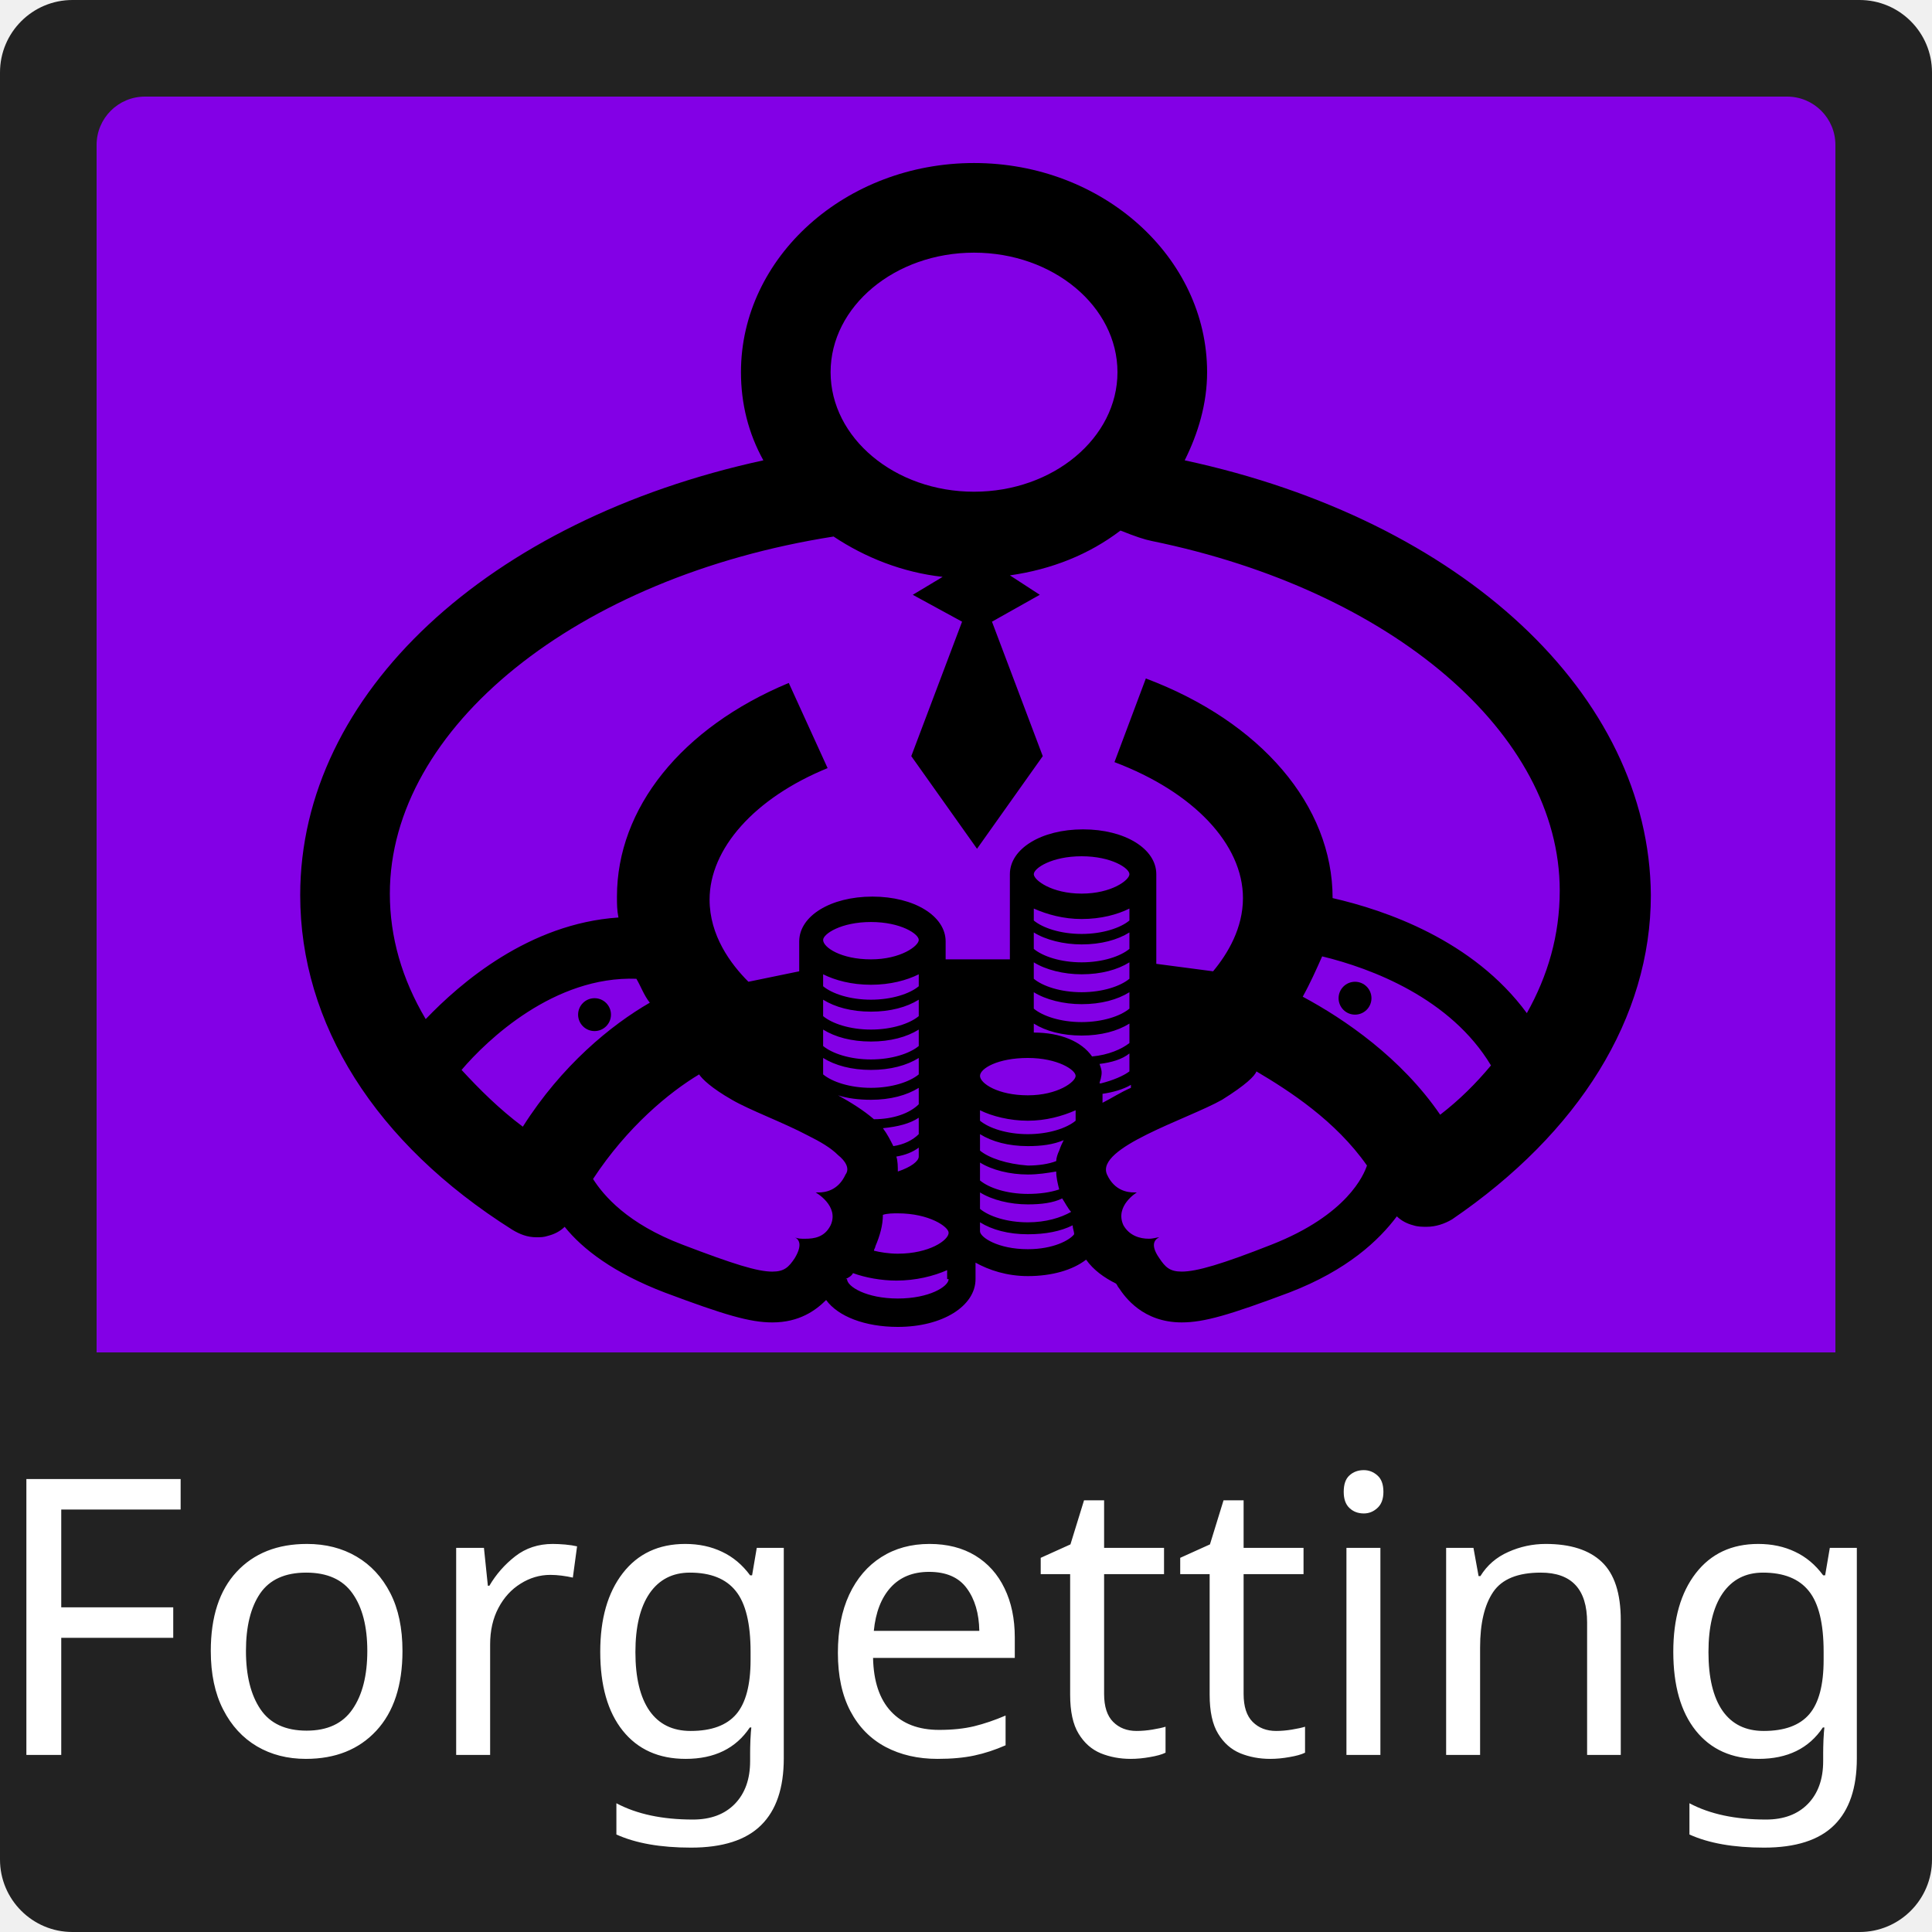
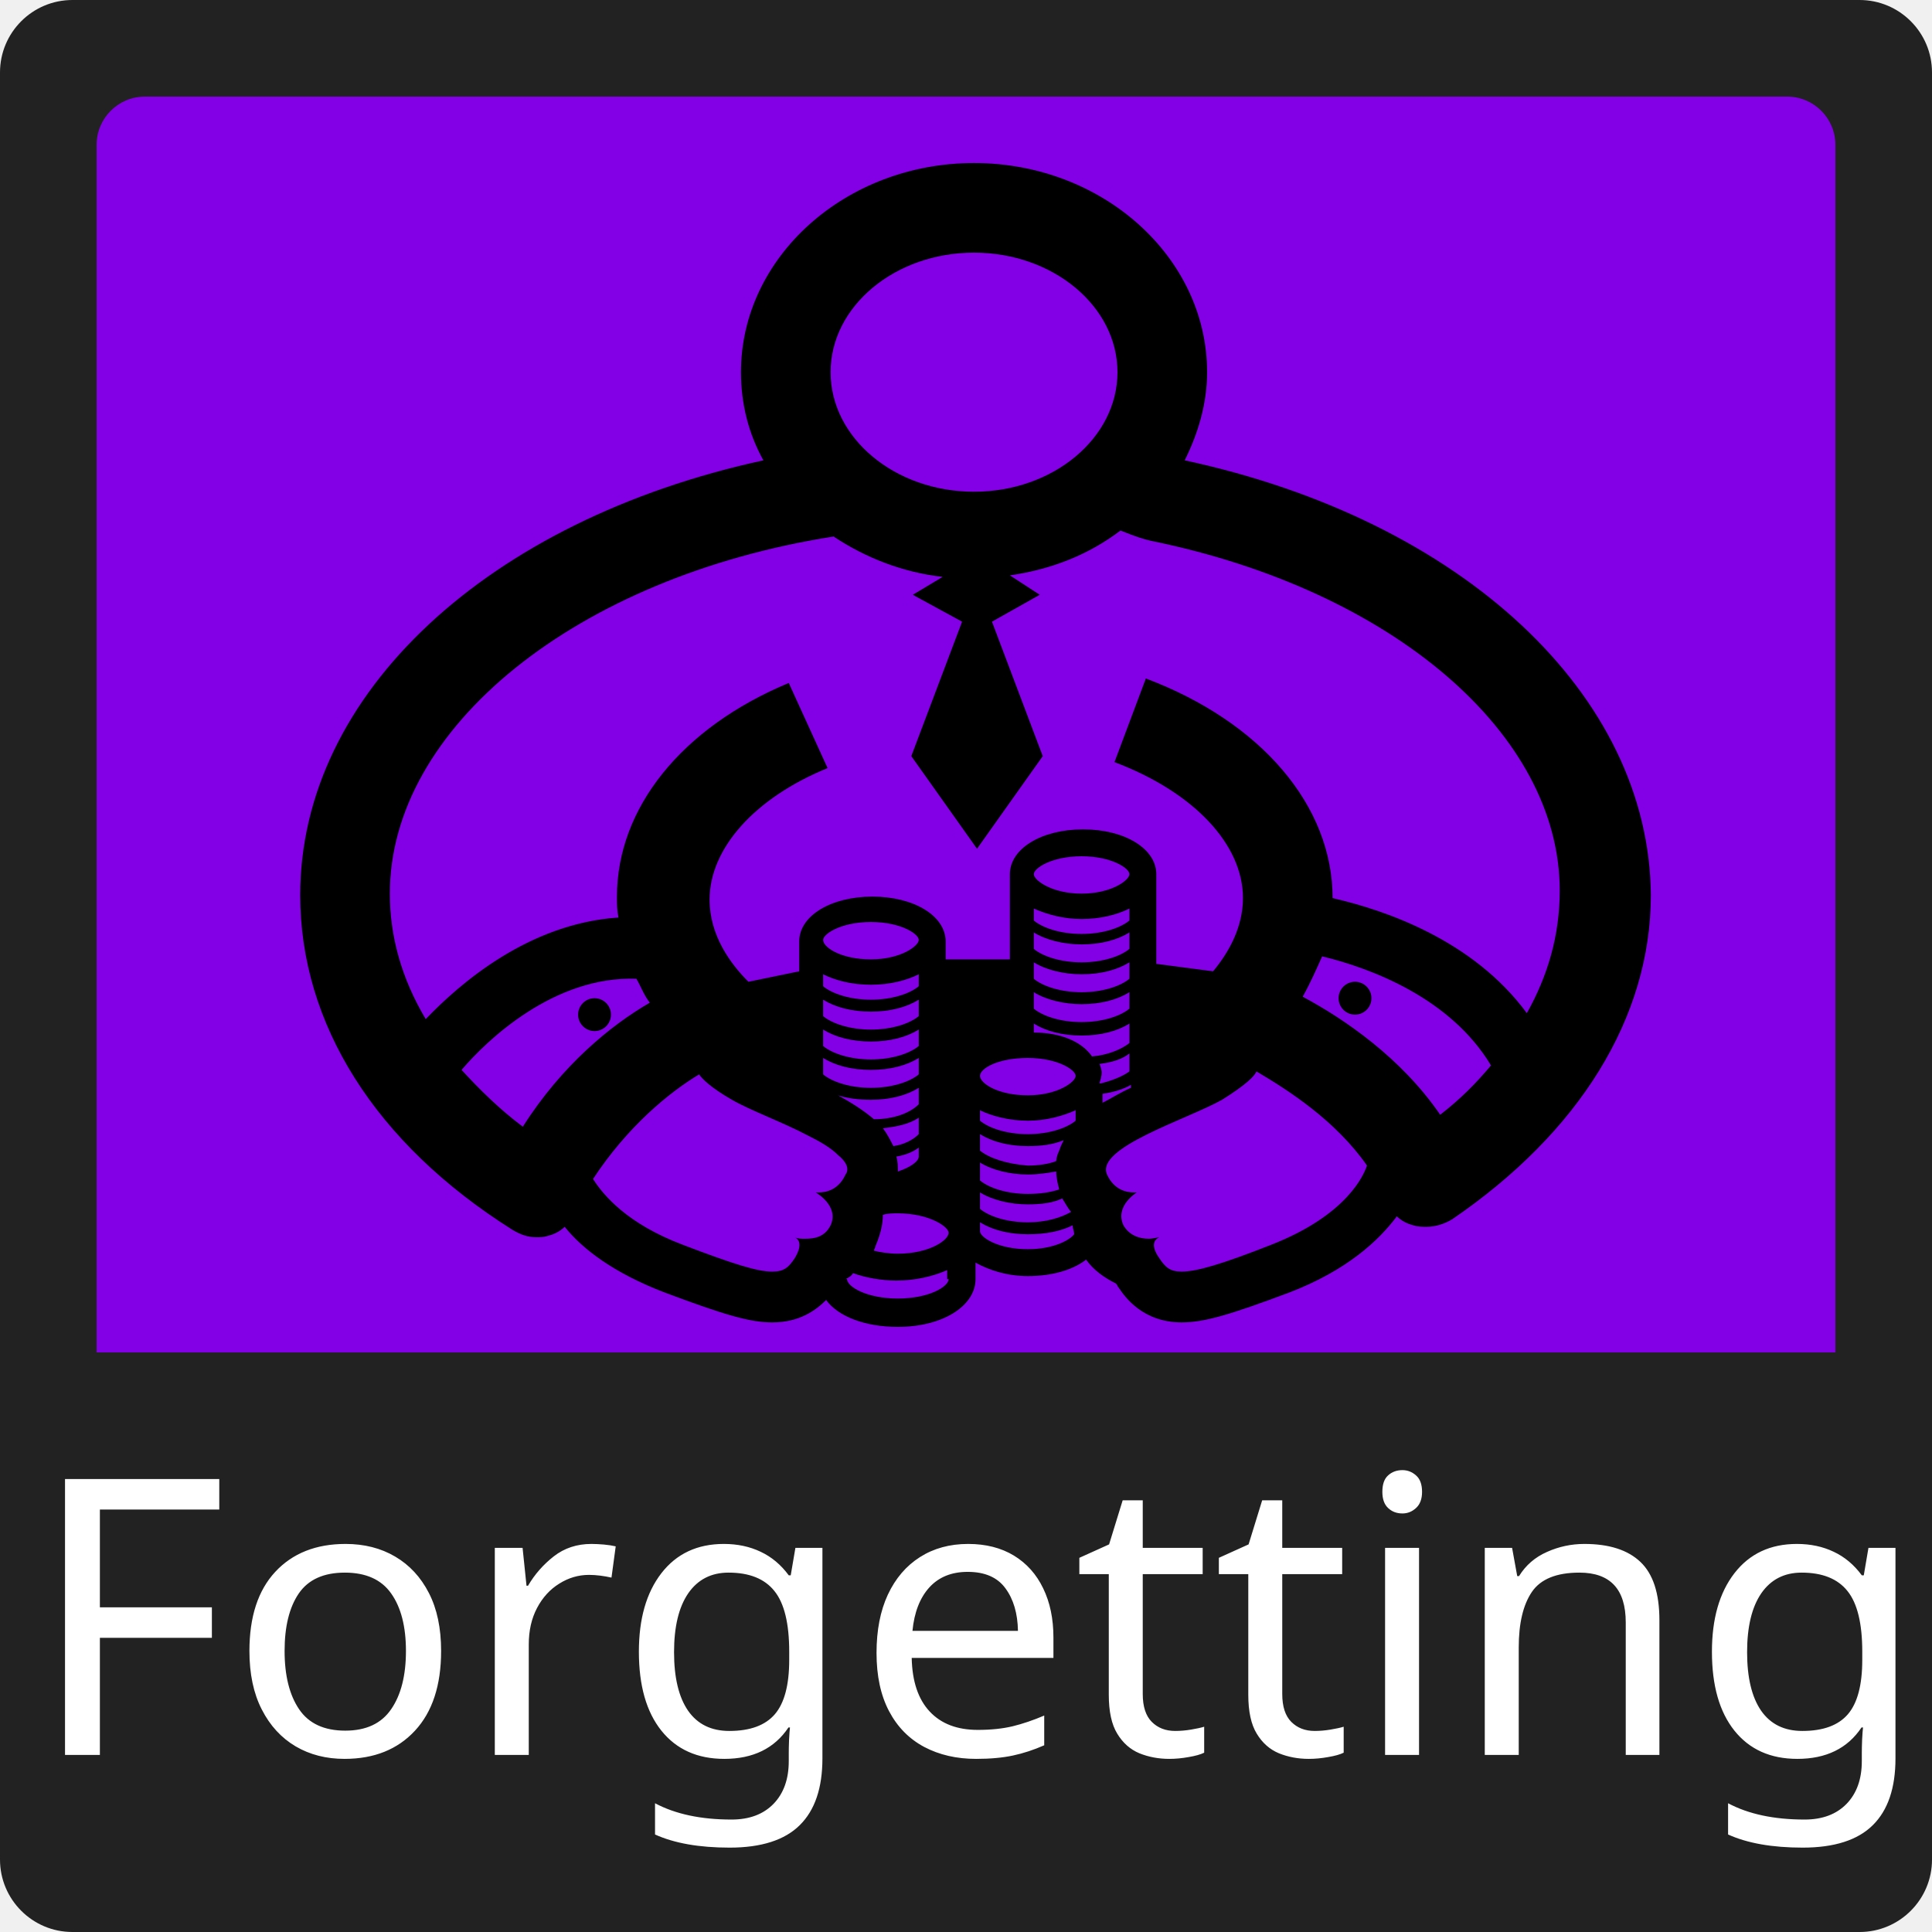
<svg xmlns="http://www.w3.org/2000/svg" width="200" height="200" viewBox="0 0 200 200" version="1.1" xml:space="preserve" style="fill-rule:evenodd;clip-rule:evenodd;stroke-linejoin:round;stroke-miterlimit:2;" id="svg40">
  <defs id="defs44">
        
        
        
        
        
    </defs>
  <path id="rect5322" d="M 200,7.5 C 200,3.36 196.64,0 192.5,0 H 7.5 C 3.36,0 0,3.36 0,7.5 v 185 c 0,4.14 3.36,7.5 7.5,7.5 h 185 c 4.14,0 7.5,-3.36 7.5,-7.5 z" style="fill:#222222;stroke-width:2" />
  <path id="rect5324" d="m 190,15 c 0,-2.76 -2.24,-5 -5,-5 H 15 c -2.76,0 -5,2.24 -5,5 v 170 c 0,2.76 2.24,5 5,5 h 170 c 2.76,0 5,-2.24 5,-5 z" style="fill:#8300e6;stroke-width:2" />
  <path id="path5326" d="m 5.5,140 v 50 c 0,11.634 9.366,2.5 21,2.5 h 147 c 11.634,0 21,9.134 21,-2.5 v -50 z" style="fill:#222222;fill-rule:nonzero;stroke-width:2" />
-   <text xml:space="preserve" style="font-style:normal;font-weight:normal;font-size:40px;line-height:1.25;font-family:sans-serif;fill:#ffffff;fill-opacity:1;stroke:none" x="-1.145" y="181.672" id="text2305">
-     <tspan id="tspan2303" x="-1.145" y="181.672">Forgetting</tspan>
+   <text xml:space="preserve" style="font-style:normal;font-weight:normal;font-size:40px;line-height:1.25;font-family:sans-serif;fill:#ffffff;fill-opacity:1;stroke:none" x="2.855" y="181.672" id="text2305">
+     <tspan id="tspan2303" x="2.855" y="181.672">Forgetting</tspan>
  </text>
  <g id="g3310" transform="matrix(0.2071411,0,0,0.2071411,-19.49312,85.46473)">
    <path d="m 399.444,94.477 c 0,4.536 -3.677,8.214 -8.214,8.214 -4.537,0 -8.214,-3.677 -8.214,-8.214 0,-4.537 3.677,-8.214 8.214,-8.214 4.537,0 8.214,3.677 8.214,8.214" id="path70" style="stroke-width:1.333" />
    <path d="m 779.497,86.264 c 0,4.536 -3.677,8.214 -8.214,8.214 -4.536,0 -8.214,-3.677 -8.214,-8.214 0,-4.537 3.677,-8.214 8.214,-8.214 4.536,0 8.214,3.677 8.214,8.214" id="path72" style="stroke-width:1.333" />
    <path d="m 686.164,-182.536 c 6.719,-13.437 11.198,-28.375 11.198,-44.052 0,-57.495 -52.265,-104.531 -116.479,-104.531 -64.213,0 -116.479,47.041 -116.479,104.531 0,15.683 3.734,30.615 11.198,44.052 -137.387,29.864 -231.467,116.479 -231.467,217.28 0,64.213 37.333,123.948 106.027,167.253 3.734,2.24 7.469,3.734 11.948,3.734 2.24,0 3.734,0 5.974,-0.745 2.984,-0.745 5.974,-2.24 8.214,-4.479 8.958,11.198 24.64,23.145 50.027,32.855 29.864,11.198 42.563,14.932 53.76,14.932 13.437,0 21.651,-5.974 26.88,-11.198 5.974,8.214 19.412,13.437 35.839,13.437 22.401,0 38.828,-10.453 38.828,-23.896 v -8.214 c 6.719,3.734 15.683,6.719 26.136,6.719 11.948,0 22.401,-2.984 29.12,-8.214 3.734,5.229 8.958,8.958 14.932,11.948 0.745,0.745 0.745,1.495 1.495,2.24 2.984,4.479 11.948,17.172 31.36,17.172 11.198,0 23.896,-3.734 53.76,-14.932 29.12,-11.198 44.803,-26.136 53.76,-38.079 2.24,2.24 5.229,3.734 8.214,4.479 2.24,0.745 4.479,0.745 6.719,0.745 4.479,0 8.958,-1.495 12.693,-3.734 C 883.289,153.461 919.126,95.965 919.126,34.741 918.381,-65.311 825.047,-152.673 686.166,-182.539 Z M 580.883,-286.323 c 39.573,0 71.683,26.88 71.683,59.735 0,32.855 -32.104,59.735 -71.683,59.735 -39.573,0 -71.683,-26.88 -71.683,-59.735 0.005,-32.855 32.109,-59.735 71.683,-59.735 z M 355.389,150.477 c -11.948,-8.958 -21.651,-18.667 -30.615,-28.375 12.693,-14.932 46.292,-47.041 87.36,-45.547 2.24,3.734 3.734,8.214 6.719,11.948 -19.412,11.198 -44.052,31.36 -63.464,61.973 z m 153.813,49.281 c -2.984,5.974 -8.214,6.719 -12.693,6.719 -2.24,0 -3.734,0 -5.229,-0.745 1.495,0.745 4.479,2.984 0,10.453 -2.984,4.479 -5.229,6.719 -11.198,6.719 -7.469,0 -19.412,-3.734 -44.803,-13.437 -27.625,-10.453 -39.573,-24.64 -44.803,-32.855 17.172,-26.136 38.079,-43.307 53.016,-52.265 1.495,2.24 5.974,6.719 16.427,12.693 8.958,5.229 25.385,11.198 38.079,17.921 5.974,2.984 11.198,5.974 14.932,9.708 3.734,2.984 5.974,6.719 3.734,9.708 -3.734,8.214 -10.453,8.958 -13.437,8.958 h -1.495 c 0,-0.005 11.948,6.714 7.469,16.421 z M 529.364,79.545 c 9.708,0 17.921,-2.24 23.896,-5.229 v 5.974 c -4.479,3.734 -13.437,6.719 -23.896,6.719 -10.453,0 -19.412,-2.984 -23.896,-6.719 v -5.974 c 5.974,2.99 14.188,5.229 23.896,5.229 z m -23.896,-22.401 c 0,-2.984 8.958,-8.958 23.896,-8.958 14.932,0 23.896,5.974 23.896,8.958 0,2.984 -8.958,9.708 -23.896,9.708 -14.937,0 -23.896,-5.974 -23.896,-9.708 z m 23.896,35.839 c 9.708,0 17.921,-2.24 23.896,-5.974 v 8.214 c -4.479,3.734 -13.437,6.719 -23.896,6.719 -10.453,0 -19.412,-2.984 -23.896,-6.719 v -8.214 c 5.974,3.734 14.188,5.974 23.896,5.974 z m 0,14.932 c 9.708,0 17.921,-2.24 23.896,-5.974 v 8.214 c -4.479,3.734 -13.437,6.719 -23.896,6.719 -10.453,0 -19.412,-2.984 -23.896,-6.719 v -8.214 c 5.974,3.734 14.188,5.974 23.896,5.974 z m 0,14.188 c 9.708,0 17.921,-2.24 23.896,-5.974 v 8.214 c -4.479,3.734 -13.437,6.719 -23.896,6.719 -10.453,0 -19.412,-2.984 -23.896,-6.719 v -8.214 c 5.974,3.734 14.188,5.974 23.896,5.974 z m 11.198,38.083 c -1.495,-2.984 -2.984,-5.974 -5.229,-8.958 7.469,-0.745 13.437,-2.24 17.921,-5.229 v 8.214 c -2.984,2.984 -7.464,5.224 -12.693,5.974 z m 12.693,0.745 v 4.479 c 0,2.24 -3.734,5.229 -10.453,7.469 0,-2.24 0,-5.229 -0.745,-7.469 4.479,-0.745 8.214,-2.24 11.198,-4.479 z m -22.401,-14.188 c -5.229,-4.479 -11.198,-8.214 -17.921,-11.948 4.479,1.495 10.453,2.24 16.427,2.24 9.708,0 17.921,-2.24 23.896,-5.974 v 8.214 c -4.479,4.484 -12.693,7.469 -22.401,7.469 z m 37.333,79.896 c 0,3.734 -9.708,9.708 -25.385,9.708 -15.683,0 -25.385,-5.974 -25.385,-9.708 h -0.745 c 1.495,-0.745 2.984,-1.495 3.734,-2.984 5.974,2.24 14.188,3.734 21.651,3.734 9.708,0 18.667,-2.24 25.385,-5.229 v 4.479 z m -25.385,-12.693 c -4.479,0 -8.958,-0.745 -11.948,-1.495 0,-0.745 0.745,-1.495 0.745,-2.24 2.24,-5.229 3.734,-10.453 3.734,-15.683 2.24,-0.745 5.229,-0.745 7.469,-0.745 15.683,0 25.385,6.719 25.385,9.708 0,3.729 -9.703,10.453 -25.385,10.453 z m 64.959,-2.245 c -14.932,0 -23.896,-5.974 -23.896,-8.958 l 0.005,-4.479 c 5.974,3.734 14.188,5.974 23.896,5.974 8.958,0 16.427,-1.495 22.401,-4.479 0,1.495 0.745,2.984 0.745,4.479 -2.245,2.984 -10.453,7.464 -23.151,7.464 z m 0,-37.333 c 5.229,0 9.708,-0.745 14.188,-1.495 0,2.984 0.745,5.974 1.495,8.958 -4.479,1.495 -9.708,2.24 -15.683,2.24 -10.453,0 -19.412,-2.984 -23.896,-6.719 l 0.005,-8.953 c 5.974,3.729 14.932,5.969 23.891,5.969 z m -23.891,-11.943 v -8.214 c 5.974,3.734 14.188,5.974 23.896,5.974 6.719,0 12.693,-0.745 17.921,-2.984 -0.745,1.495 -1.495,2.984 -2.24,5.229 -0.745,1.495 -1.495,3.734 -1.495,5.229 -3.734,1.495 -8.958,2.24 -14.188,2.24 -10.458,-0.755 -19.416,-3.74 -23.896,-7.474 z m 23.891,26.88 c 6.719,0 12.693,-0.745 17.172,-2.984 1.495,2.24 2.984,5.229 4.479,6.719 -5.229,2.984 -12.693,5.229 -21.651,5.229 -10.453,0 -19.412,-2.984 -23.896,-6.719 l 0.005,-8.219 c 5.974,3.734 14.932,5.974 23.891,5.974 z m 23.896,-41.812 c -4.479,3.734 -13.437,6.719 -23.896,6.719 -10.453,0 -19.412,-2.984 -23.896,-6.719 v -5.229 c 5.974,2.984 14.932,5.229 23.896,5.229 8.958,0 17.172,-2.24 23.896,-5.229 z m -23.896,-12.698 c -14.932,0 -23.896,-5.974 -23.896,-9.708 0.005,-3.729 8.964,-8.958 23.896,-8.958 14.932,0 23.896,5.974 23.896,8.958 0,2.99 -8.958,9.708 -23.896,9.708 z m 2.99,-31.36 v -4.479 c 5.974,3.734 14.188,5.974 23.896,5.974 9.708,0 17.921,-2.24 23.896,-5.974 v 9.708 c -3.734,2.984 -10.453,5.974 -18.667,6.719 -5.234,-7.469 -15.688,-11.948 -29.125,-11.948 z m 23.891,-56.745 c 9.708,0 17.921,-2.24 23.896,-5.229 v 5.974 c -4.479,3.734 -13.437,6.719 -23.896,6.719 -10.453,0 -19.412,-2.984 -23.896,-6.719 l 0.005,-5.974 c 6.719,2.99 14.932,5.229 23.891,5.229 z M 610.75,24.288 c 0,-2.984 8.958,-8.958 23.896,-8.958 14.932,0 23.896,5.974 23.896,8.958 0,2.984 -8.958,9.708 -23.896,9.708 -14.938,0 -23.896,-6.719 -23.896,-9.708 z m 23.891,35.093 c 9.708,0 17.921,-2.24 23.896,-5.974 v 8.214 c -4.479,3.734 -13.437,6.719 -23.896,6.719 -10.453,0 -19.412,-2.984 -23.896,-6.719 v -8.214 c 5.979,3.734 14.937,5.974 23.896,5.974 z m 0,14.932 c 9.708,0 17.921,-2.24 23.896,-5.974 v 8.214 c -4.479,3.734 -13.437,6.719 -23.896,6.719 -10.453,0 -19.412,-2.984 -23.896,-6.719 v -8.214 c 5.979,3.734 14.937,5.974 23.896,5.974 z m 0,14.932 c 9.708,0 17.921,-2.24 23.896,-5.974 v 8.214 c -4.479,3.734 -13.437,6.719 -23.896,6.719 -10.453,0 -19.412,-2.984 -23.896,-6.719 v -8.214 c 5.979,3.734 14.937,5.974 23.896,5.974 z m 8.964,29.869 c 5.974,-0.745 11.198,-2.24 14.932,-5.229 v 8.958 c -2.984,2.24 -8.214,4.479 -14.188,5.974 h -0.745 c 0,-0.745 0.745,-2.24 0.745,-2.984 0.745,-2.984 0,-4.479 -0.745,-6.719 z m 1.49,14.932 c 5.229,-0.745 10.453,-2.24 14.188,-4.479 v 1.495 c -5.229,2.24 -9.708,5.229 -14.188,7.469 z m 132.161,35.839 c -1.495,4.479 -9.708,24.64 -47.787,39.573 -24.64,9.708 -37.333,13.437 -44.803,13.437 -5.974,0 -8.214,-2.24 -11.198,-6.719 -5.229,-7.469 -1.495,-9.708 0,-10.453 -0.745,0 -2.984,0.745 -5.229,0.745 -4.479,0 -9.708,-1.495 -12.693,-6.719 -4.479,-9.708 6.719,-16.427 6.719,-16.427 h -1.495 c -2.984,0 -9.708,-0.745 -13.437,-8.958 -5.974,-13.437 40.317,-27.625 57.495,-37.333 11.948,-7.469 16.427,-11.948 17.172,-14.188 16.427,9.708 39.579,24.645 55.255,47.041 z m 36.588,-25.385 c -19.412,-28.375 -47.787,-47.787 -68.693,-58.984 3.734,-6.719 6.719,-13.437 9.708,-20.161 24.636,5.974 64.208,20.907 84.369,54.505 -7.469,8.964 -15.683,17.172 -25.385,24.64 z m 43.307,-50.771 c -26.88,-36.588 -70.932,-51.521 -97.068,-57.495 0,-46.292 -35.839,-88.104 -93.333,-109.76 l -15.683,41.812 c 39.573,14.932 64.213,41.068 64.213,67.948 0,14.932 -7.469,27.625 -14.932,36.588 l -28.375,-3.734 V 24.285 c 0,-12.693 -15.683,-22.401 -36.588,-22.401 -20.907,0 -36.588,9.708 -36.588,22.401 v 42.563 h -32.104 v -8.958 c 0,-12.693 -15.683,-22.401 -36.588,-22.401 -20.905,0 -36.588,9.708 -36.588,22.401 v 14.932 l -25.385,5.229 c -8.958,-8.958 -19.412,-23.145 -19.412,-41.068 0,-25.385 22.401,-50.771 58.984,-65.708 l -19.407,-42.563 c -53.76,22.401 -85.864,62.719 -85.864,106.771 0,3.734 0,6.719 0.745,10.453 -44.803,2.99 -79.145,32.855 -96.323,50.776 -11.948,-20.161 -17.921,-41.068 -17.921,-62.719 0,-82.88 93.333,-158.293 221.76,-178.453 15.683,10.453 34.349,17.921 54.505,20.161 l -14.932,8.958 24.64,13.437 -25.385,67.197 32.855,46.292 32.855,-46.292 -25.385,-67.197 23.896,-13.437 -14.932,-9.708 c 20.907,-2.984 39.573,-10.453 55.255,-22.401 7.469,2.984 11.948,4.479 15.683,5.229 120.213,24.64 203.84,96.317 203.84,174.72 -0.005,22.401 -5.979,42.563 -16.432,61.229 z" id="path74" style="stroke-width:1.333" />
  </g>
  <g id="use76" transform="matrix(1.333333,0,0,1.333333,204.5642,422.2636)">
    <path d="m 18.766,-1.125 c -0.969,0.5 -1.98,0.875 -3.031,1.125 -1.043,0.258 -2.137,0.391 -3.281,0.391 -3.398,0 -6.09,-0.945 -8.078,-2.844 -1.992,-1.906 -2.984,-4.484 -2.984,-7.734 0,-3.258 0.992,-5.836 2.984,-7.734 1.988,-1.906 4.68,-2.859 8.078,-2.859 1.145,0 2.238,0.133 3.281,0.391 1.051,0.25 2.062,0.625 3.031,1.125 v 4.219 c -0.98,-0.656 -1.945,-1.141 -2.891,-1.453 -0.949,-0.312 -1.949,-0.469 -3,-0.469 -1.875,0 -3.352,0.605 -4.422,1.812 -1.074,1.199 -1.609,2.856 -1.609,4.969 0,2.106 0.535,3.762 1.609,4.969 1.07,1.199 2.547,1.797 4.422,1.797 1.051,0 2.051,-0.148 3,-0.453 0.945,-0.312 1.91,-0.801 2.891,-1.469 z" id="path3032" />
  </g>
  <g id="use78" transform="matrix(1.333333,0,0,1.333333,231.9652,422.2636)">
    <path d="m 13.734,-11.141 c -0.438,-0.195 -0.871,-0.344 -1.297,-0.438 -0.418,-0.102 -0.84,-0.156 -1.266,-0.156 -1.262,0 -2.231,0.406 -2.906,1.219 -0.68,0.805 -1.016,1.953 -1.016,3.453 v 7.062 H 2.359 v -15.312 h 4.891 v 2.516 c 0.625,-1 1.344,-1.727 2.156,-2.188 0.82,-0.469 1.801,-0.703 2.938,-0.703 0.164,0 0.344,0.012 0.531,0.031 0.195,0.012 0.477,0.039 0.844,0.078 z" id="path3060" />
  </g>
  <g id="use80" transform="matrix(1.333333,0,0,1.333333,250.3767,422.2636)">
    <path d="m 17.641,-7.703 v 1.406 H 6.188 c 0.125,1.148 0.539,2.008 1.25,2.578 0.707,0.574 1.703,0.859 2.984,0.859 1.031,0 2.082,-0.148 3.156,-0.453 1.082,-0.312 2.191,-0.773 3.328,-1.391 v 3.766 c -1.156,0.438 -2.312,0.766 -3.469,0.984 -1.156,0.227 -2.312,0.344 -3.469,0.344 -2.773,0 -4.93,-0.703 -6.469,-2.109 -1.531,-1.406 -2.297,-3.379 -2.297,-5.922 0,-2.5 0.754,-4.461 2.266,-5.891 1.508,-1.438 3.582,-2.156 6.219,-2.156 2.406,0 4.332,0.73 5.781,2.188 1.445,1.449 2.172,3.383 2.172,5.797 z m -5.031,-1.625 c 0,-0.926 -0.273,-1.672 -0.812,-2.234 -0.543,-0.57 -1.25,-0.859 -2.125,-0.859 -0.949,0 -1.719,0.266 -2.312,0.797 -0.594,0.531 -0.965,1.297 -1.109,2.297 z" id="path3036" />
  </g>
  <g id="use82" transform="matrix(1.333333,0,0,1.333333,275.6944,422.2636)">
    <path d="m 9.219,-6.891 c -1.023,0 -1.793,0.172 -2.312,0.516 -0.512,0.344 -0.766,0.855 -0.766,1.531 0,0.625 0.207,1.117 0.625,1.469 0.414,0.344 0.988,0.516 1.719,0.516 0.926,0 1.703,-0.328 2.328,-0.984 0.633,-0.664 0.953,-1.492 0.953,-2.484 v -0.562 z m 7.469,-1.844 V 0 h -4.922 v -2.266 c -0.656,0.93 -1.398,1.605 -2.219,2.031 -0.824,0.414 -1.824,0.625 -3,0.625 -1.586,0 -2.871,-0.457 -3.859,-1.375 -0.992,-0.926 -1.484,-2.129 -1.484,-3.609 0,-1.789 0.613,-3.102 1.844,-3.938 1.238,-0.844 3.18,-1.266 5.828,-1.266 h 2.891 v -0.391 c 0,-0.77 -0.309,-1.332 -0.922,-1.688 -0.617,-0.363 -1.57,-0.547 -2.859,-0.547 -1.055,0 -2.031,0.105 -2.938,0.312 -0.898,0.211 -1.73,0.523 -2.5,0.938 v -3.734 c 1.039,-0.25 2.086,-0.441 3.141,-0.578 1.062,-0.133 2.125,-0.203 3.188,-0.203 2.758,0 4.75,0.547 5.969,1.641 1.227,1.086 1.844,2.856 1.844,5.312 z" id="path3004" />
  </g>
  <g id="use84" transform="matrix(1.333333,0,0,1.333333,300.8871,422.2636)">
    <path d="m 7.703,-19.656 v 4.344 H 12.75 v 3.5 H 7.703 v 6.5 c 0,0.711 0.141,1.188 0.422,1.438 0.281,0.25 0.836,0.375 1.672,0.375 h 2.516 v 3.5 h -4.188 c -1.938,0 -3.312,-0.398 -4.125,-1.203 -0.805,-0.812 -1.203,-2.18 -1.203,-4.109 v -6.5 h -2.422 v -3.5 h 2.422 v -4.344 z" id="path2984" />
  </g>
  <g id="use86" transform="matrix(1.333333,0,0,1.333333,318.736,422.2636)">
    <path d="m 17.641,-7.703 v 1.406 H 6.188 c 0.125,1.148 0.539,2.008 1.25,2.578 0.707,0.574 1.703,0.859 2.984,0.859 1.031,0 2.082,-0.148 3.156,-0.453 1.082,-0.312 2.191,-0.773 3.328,-1.391 v 3.766 c -1.156,0.438 -2.312,0.766 -3.469,0.984 -1.156,0.227 -2.312,0.344 -3.469,0.344 -2.773,0 -4.93,-0.703 -6.469,-2.109 -1.531,-1.406 -2.297,-3.379 -2.297,-5.922 0,-2.5 0.754,-4.461 2.266,-5.891 1.508,-1.438 3.582,-2.156 6.219,-2.156 2.406,0 4.332,0.73 5.781,2.188 1.445,1.449 2.172,3.383 2.172,5.797 z m -5.031,-1.625 c 0,-0.926 -0.273,-1.672 -0.812,-2.234 -0.543,-0.57 -1.25,-0.859 -2.125,-0.859 -0.949,0 -1.719,0.266 -2.312,0.797 -0.594,0.531 -0.965,1.297 -1.109,2.297 z" id="path3040" />
  </g>
  <g id="use88" transform="matrix(1.333333,0,0,1.333333,344.0537,422.2636)">
    <path d="m 12.766,-13.078 v -8.203 h 4.922 V -1e-4 H 12.766 v -2.219 c -0.668,0.906 -1.406,1.57 -2.219,1.984 -0.813,0.414 -1.758,0.625 -2.828,0.625 -1.887,0 -3.434,-0.75 -4.641,-2.25 -1.211,-1.5 -1.812,-3.426 -1.812,-5.781 0,-2.363 0.602,-4.297 1.812,-5.797 1.207,-1.5 2.754,-2.25 4.641,-2.25 1.062,0 2,0.215 2.812,0.641 0.82,0.43 1.566,1.086 2.234,1.969 z m -3.219,9.922 c 1.039,0 1.836,-0.379 2.391,-1.141 0.551,-0.77 0.828,-1.883 0.828,-3.344 0,-1.457 -0.277,-2.566 -0.828,-3.328 -0.555,-0.77 -1.352,-1.156 -2.391,-1.156 -1.043,0 -1.84,0.387 -2.391,1.156 -0.555,0.762 -0.828,1.871 -0.828,3.328 0,1.461 0.273,2.574 0.828,3.344 0.551,0.762 1.348,1.141 2.391,1.141 z" id="path3028" />
  </g>
  <g id="use90" transform="matrix(1.333333,0,0,1.333333,383.7777,422.2636)">
    <path d="m 10.5,-3.156 c 1.051,0 1.852,-0.379 2.406,-1.141 0.551,-0.77 0.828,-1.883 0.828,-3.344 0,-1.457 -0.277,-2.566 -0.828,-3.328 -0.555,-0.77 -1.355,-1.156 -2.406,-1.156 -1.055,0 -1.859,0.387 -2.422,1.156 -0.555,0.773 -0.828,1.883 -0.828,3.328 0,1.449 0.273,2.559 0.828,3.328 0.562,0.773 1.367,1.156 2.422,1.156 z m -3.25,-9.922 c 0.676,-0.883 1.422,-1.539 2.234,-1.969 0.82,-0.426 1.766,-0.641 2.828,-0.641 1.895,0 3.445,0.75 4.656,2.25 1.207,1.5 1.812,3.434 1.812,5.797 0,2.356 -0.605,4.281 -1.812,5.781 -1.211,1.5 -2.762,2.25 -4.656,2.25 -1.062,0 -2.008,-0.211 -2.828,-0.625 C 8.672,-0.66 7.926,-1.32 7.25,-2.219 V -2e-5 H 2.359 v -21.281 H 7.25 Z" id="path2980" />
  </g>
  <g id="use92" transform="matrix(1.333333,0,0,1.333333,410.5016,422.2636)">
    <path d="m 0.344,-15.312 h 4.891 l 4.125,10.391 3.5,-10.391 h 4.891 l -6.438,16.766 c -0.648,1.695 -1.402,2.883 -2.266,3.562 -0.867,0.688 -2,1.031 -3.406,1.031 H 2.797 V 2.829 h 1.531 c 0.832,0 1.438,-0.137 1.812,-0.406 C 6.523,2.161 6.82,1.692 7.031,1.016 L 7.172,0.595 Z" id="path2976" />
  </g>
  <g id="use94" transform="matrix(1.333333,0,0,1.333333,447.835,422.2636)">
    <path d="m 7.828,-16.438 v 12.453 h 1.891 c 2.156,0 3.801,-0.531 4.938,-1.594 1.133,-1.062 1.703,-2.613 1.703,-4.656 0,-2.019 -0.57,-3.555 -1.703,-4.609 -1.125,-1.062 -2.773,-1.594 -4.938,-1.594 z m -5.25,-3.969 H 8.125 c 3.094,0 5.398,0.219 6.922,0.656 1.52,0.438 2.82,1.188 3.906,2.25 0.957,0.918 1.664,1.98 2.125,3.188 0.469,1.199 0.703,2.559 0.703,4.078 0,1.543 -0.234,2.918 -0.703,4.125 -0.461,1.211 -1.168,2.277 -2.125,3.203 -1.094,1.055 -2.406,1.805 -3.938,2.25 C 13.484,-0.219 11.188,-6e-4 8.125,-6e-4 H 2.578 Z" id="path3024" />
  </g>
  <g id="use96" transform="matrix(1.333333,0,0,1.333333,478.8246,422.2636)">
    <path d="m 9.219,-6.891 c -1.023,0 -1.793,0.172 -2.312,0.516 -0.512,0.344 -0.766,0.855 -0.766,1.531 0,0.625 0.207,1.117 0.625,1.469 0.414,0.344 0.988,0.516 1.719,0.516 0.926,0 1.703,-0.328 2.328,-0.984 0.633,-0.664 0.953,-1.492 0.953,-2.484 v -0.562 z m 7.469,-1.844 V 0 h -4.922 v -2.266 c -0.656,0.93 -1.398,1.605 -2.219,2.031 -0.824,0.414 -1.824,0.625 -3,0.625 -1.586,0 -2.871,-0.457 -3.859,-1.375 -0.992,-0.926 -1.484,-2.129 -1.484,-3.609 0,-1.789 0.613,-3.102 1.844,-3.938 1.238,-0.844 3.18,-1.266 5.828,-1.266 h 2.891 v -0.391 c 0,-0.77 -0.309,-1.332 -0.922,-1.688 -0.617,-0.363 -1.57,-0.547 -2.859,-0.547 -1.055,0 -2.031,0.105 -2.938,0.312 -0.898,0.211 -1.73,0.523 -2.5,0.938 v -3.734 c 1.039,-0.25 2.086,-0.441 3.141,-0.578 1.062,-0.133 2.125,-0.203 3.188,-0.203 2.758,0 4.75,0.547 5.969,1.641 1.227,1.086 1.844,2.856 1.844,5.312 z" id="path3008" />
  </g>
  <g id="use98" transform="matrix(1.333333,0,0,1.333333,504.0121,422.2636)">
    <path d="M 17.75,-9.328 V 0 h -4.922 v -7.141 c 0,-1.32 -0.031,-2.234 -0.094,-2.734 -0.062,-0.5 -0.168,-0.867 -0.312,-1.109 -0.188,-0.312 -0.449,-0.555 -0.781,-0.734 -0.324,-0.176 -0.695,-0.266 -1.109,-0.266 -1.023,0 -1.824,0.398 -2.406,1.188 -0.586,0.781 -0.875,1.871 -0.875,3.266 V -1e-4 H 2.359 v -15.312 H 7.25 v 2.234 c 0.738,-0.883 1.52,-1.539 2.344,-1.969 0.832,-0.426 1.75,-0.641 2.75,-0.641 1.77,0 3.113,0.547 4.031,1.641 0.914,1.086 1.375,2.656 1.375,4.719 z" id="path3016" />
  </g>
  <g id="use100" transform="matrix(1.333333,0,0,1.333333,543.5902,422.2636)">
    <path d="m 2.578,-20.406 h 5.25 v 7.766 h 7.766 v -7.766 h 5.266 V 0 H 15.594 V -8.656 H 7.828 V 0 h -5.25 z" id="path3012" />
  </g>
  <g id="use102" transform="matrix(1.333333,0,0,1.333333,574.835,422.2636)">
    <path d="m 17.641,-7.703 v 1.406 H 6.188 c 0.125,1.148 0.539,2.008 1.25,2.578 0.707,0.574 1.703,0.859 2.984,0.859 1.031,0 2.082,-0.148 3.156,-0.453 1.082,-0.312 2.191,-0.773 3.328,-1.391 v 3.766 c -1.156,0.438 -2.312,0.766 -3.469,0.984 -1.156,0.227 -2.312,0.344 -3.469,0.344 -2.773,0 -4.93,-0.703 -6.469,-2.109 -1.531,-1.406 -2.297,-3.379 -2.297,-5.922 0,-2.5 0.754,-4.461 2.266,-5.891 1.508,-1.438 3.582,-2.156 6.219,-2.156 2.406,0 4.332,0.73 5.781,2.188 1.445,1.449 2.172,3.383 2.172,5.797 z m -5.031,-1.625 c 0,-0.926 -0.273,-1.672 -0.812,-2.234 -0.543,-0.57 -1.25,-0.859 -2.125,-0.859 -0.949,0 -1.719,0.266 -2.312,0.797 -0.594,0.531 -0.965,1.297 -1.109,2.297 z" id="path3044" />
  </g>
  <g id="use104" transform="matrix(1.333333,0,0,1.333333,600.1579,422.2636)">
    <path d="m 7.703,-19.656 v 4.344 H 12.75 v 3.5 H 7.703 v 6.5 c 0,0.711 0.141,1.188 0.422,1.438 0.281,0.25 0.836,0.375 1.672,0.375 h 2.516 v 3.5 h -4.188 c -1.938,0 -3.312,-0.398 -4.125,-1.203 -0.805,-0.812 -1.203,-2.18 -1.203,-4.109 v -6.5 h -2.422 v -3.5 h 2.422 v -4.344 z" id="path2988" />
  </g>
  <g id="use106" transform="matrix(1.333333,0,0,1.333333,618.0016,422.2636)">
    <path d="m 7.703,-19.656 v 4.344 H 12.75 v 3.5 H 7.703 v 6.5 c 0,0.711 0.141,1.188 0.422,1.438 0.281,0.25 0.836,0.375 1.672,0.375 h 2.516 v 3.5 h -4.188 c -1.938,0 -3.312,-0.398 -4.125,-1.203 -0.805,-0.812 -1.203,-2.18 -1.203,-4.109 v -6.5 h -2.422 v -3.5 h 2.422 v -4.344 z" id="path2992" />
  </g>
  <g id="use108" transform="matrix(1.333333,0,0,1.333333,635.8454,422.2636)">
    <path d="m 17.641,-7.703 v 1.406 H 6.188 c 0.125,1.148 0.539,2.008 1.25,2.578 0.707,0.574 1.703,0.859 2.984,0.859 1.031,0 2.082,-0.148 3.156,-0.453 1.082,-0.312 2.191,-0.773 3.328,-1.391 v 3.766 c -1.156,0.438 -2.312,0.766 -3.469,0.984 -1.156,0.227 -2.312,0.344 -3.469,0.344 -2.773,0 -4.93,-0.703 -6.469,-2.109 -1.531,-1.406 -2.297,-3.379 -2.297,-5.922 0,-2.5 0.754,-4.461 2.266,-5.891 1.508,-1.438 3.582,-2.156 6.219,-2.156 2.406,0 4.332,0.73 5.781,2.188 1.445,1.449 2.172,3.383 2.172,5.797 z m -5.031,-1.625 c 0,-0.926 -0.273,-1.672 -0.812,-2.234 -0.543,-0.57 -1.25,-0.859 -2.125,-0.859 -0.949,0 -1.719,0.266 -2.312,0.797 -0.594,0.531 -0.965,1.297 -1.109,2.297 z" id="path3048" />
  </g>
  <g id="use110" transform="matrix(1.333333,0,0,1.333333,661.1683,422.2636)">
    <path d="M 2.359,-15.312 H 7.25 V 0 H 2.359 Z m 0,-5.969 H 7.25 v 4 H 2.359 Z" id="path2972" />
  </g>
  <g id="use112" transform="matrix(1.333333,0,0,1.333333,673.9652,422.2636)">
    <path d="m 6.219,-7.828 -5.516,-7.484 h 5.172 l 3.141,4.531 3.172,-4.531 h 5.172 L 11.844,-7.859 17.641,0 H 12.453 L 9.016,-4.844 5.61,0 H 0.422 Z" id="path2968" />
  </g>
  <g id="use114" transform="matrix(1.333333,0,0,1.333333,204.5642,459.5969)">
    <path d="m 12.422,-21.281 v 3.219 H 9.719 c -0.688,0 -1.172,0.125 -1.453,0.375 -0.273,0.25 -0.406,0.688 -0.406,1.312 v 1.062 h 4.188 v 3.5 H 7.86 V -2e-4 h -4.891 v -11.812 h -2.438 v -3.5 h 2.438 v -1.062 c 0,-1.664 0.461,-2.898 1.391,-3.703 0.926,-0.801 2.367,-1.203 4.328,-1.203 z" id="path2964" />
  </g>
  <g id="use116" transform="matrix(1.333333,0,0,1.333333,220.8089,459.5969)">
    <path d="m 13.734,-11.141 c -0.438,-0.195 -0.871,-0.344 -1.297,-0.438 -0.418,-0.102 -0.84,-0.156 -1.266,-0.156 -1.262,0 -2.231,0.406 -2.906,1.219 -0.68,0.805 -1.016,1.953 -1.016,3.453 v 7.062 H 2.359 v -15.312 h 4.891 v 2.516 c 0.625,-1 1.344,-1.727 2.156,-2.188 0.82,-0.469 1.801,-0.703 2.938,-0.703 0.164,0 0.344,0.012 0.531,0.031 0.195,0.012 0.477,0.039 0.844,0.078 z" id="path3064" />
  </g>
  <g id="use118" transform="matrix(1.333333,0,0,1.333333,239.2204,459.5969)">
    <path d="m 9.641,-12.188 c -1.086,0 -1.914,0.391 -2.484,1.172 -0.574,0.781 -0.859,1.906 -0.859,3.375 0,1.469 0.285,2.594 0.859,3.375 0.57,0.773 1.398,1.156 2.484,1.156 1.062,0 1.875,-0.383 2.438,-1.156 0.57,-0.781 0.859,-1.906 0.859,-3.375 0,-1.469 -0.289,-2.594 -0.859,-3.375 -0.562,-0.781 -1.375,-1.172 -2.438,-1.172 z m 0,-3.5 c 2.633,0 4.691,0.715 6.172,2.141 1.477,1.418 2.219,3.387 2.219,5.906 0,2.512 -0.742,4.481 -2.219,5.906 C 14.332,-0.317 12.273,0.39 9.641,0.39 6.992,0.39 4.926,-0.317 3.438,-1.735 1.945,-3.161 1.203,-5.13 1.203,-7.641 c 0,-2.519 0.742,-4.488 2.234,-5.906 1.488,-1.426 3.555,-2.141 6.203,-2.141 z" id="path2952" />
  </g>
  <g id="use120" transform="matrix(1.333333,0,0,1.333333,264.8662,459.5969)">
    <path d="m 16.547,-12.766 c 0.613,-0.945 1.348,-1.672 2.203,-2.172 0.852,-0.5 1.789,-0.75 2.812,-0.75 1.758,0 3.098,0.547 4.016,1.641 0.926,1.086 1.391,2.656 1.391,4.719 V -4e-4 h -4.922 v -7.984 -0.359 c 0.008,-0.133 0.016,-0.32 0.016,-0.562 0,-1.082 -0.164,-1.863 -0.484,-2.344 -0.312,-0.488 -0.824,-0.734 -1.531,-0.734 -0.93,0 -1.648,0.387 -2.156,1.156 -0.512,0.762 -0.773,1.867 -0.781,3.312 v 7.516 h -4.922 v -7.984 c 0,-1.695 -0.148,-2.785 -0.438,-3.266 -0.293,-0.488 -0.812,-0.734 -1.562,-0.734 -0.938,0 -1.664,0.387 -2.172,1.156 -0.512,0.762 -0.766,1.859 -0.766,3.297 v 7.531 h -4.922 v -15.312 h 4.922 v 2.234 c 0.602,-0.863 1.289,-1.516 2.062,-1.953 0.781,-0.438 1.641,-0.656 2.578,-0.656 1.062,0 2,0.258 2.812,0.766 0.812,0.512 1.426,1.23 1.844,2.156 z" id="path2924" />
  </g>
  <g id="use122" transform="matrix(1.333333,0,0,1.333333,316.7673,459.5969)">
    <path d="m 7.703,-19.656 v 4.344 H 12.75 v 3.5 H 7.703 v 6.5 c 0,0.711 0.141,1.188 0.422,1.438 0.281,0.25 0.836,0.375 1.672,0.375 h 2.516 v 3.5 h -4.188 c -1.938,0 -3.312,-0.398 -4.125,-1.203 -0.805,-0.812 -1.203,-2.18 -1.203,-4.109 v -6.5 h -2.422 v -3.5 h 2.422 v -4.344 z" id="path2996" />
  </g>
  <g id="use124" transform="matrix(1.333333,0,0,1.333333,334.611,459.5969)">
    <path d="M 17.75,-9.328 V 0 h -4.922 v -7.109 c 0,-1.344 -0.031,-2.266 -0.094,-2.766 -0.062,-0.5 -0.168,-0.867 -0.312,-1.109 -0.188,-0.312 -0.449,-0.555 -0.781,-0.734 -0.324,-0.176 -0.695,-0.266 -1.109,-0.266 -1.023,0 -1.824,0.398 -2.406,1.188 -0.586,0.781 -0.875,1.871 -0.875,3.266 V -1e-4 H 2.359 v -21.281 H 7.25 v 8.203 c 0.738,-0.883 1.52,-1.539 2.344,-1.969 0.832,-0.426 1.75,-0.641 2.75,-0.641 1.77,0 3.113,0.547 4.031,1.641 0.914,1.086 1.375,2.656 1.375,4.719 z" id="path2948" />
  </g>
  <g id="use126" transform="matrix(1.333333,0,0,1.333333,361.1891,459.5969)">
    <path d="m 17.641,-7.703 v 1.406 H 6.188 c 0.125,1.148 0.539,2.008 1.25,2.578 0.707,0.574 1.703,0.859 2.984,0.859 1.031,0 2.082,-0.148 3.156,-0.453 1.082,-0.312 2.191,-0.773 3.328,-1.391 v 3.766 c -1.156,0.438 -2.312,0.766 -3.469,0.984 -1.156,0.227 -2.312,0.344 -3.469,0.344 -2.773,0 -4.93,-0.703 -6.469,-2.109 -1.531,-1.406 -2.297,-3.379 -2.297,-5.922 0,-2.5 0.754,-4.461 2.266,-5.891 1.508,-1.438 3.582,-2.156 6.219,-2.156 2.406,0 4.332,0.73 5.781,2.188 1.445,1.449 2.172,3.383 2.172,5.797 z m -5.031,-1.625 c 0,-0.926 -0.273,-1.672 -0.812,-2.234 -0.543,-0.57 -1.25,-0.859 -2.125,-0.859 -0.949,0 -1.719,0.266 -2.312,0.797 -0.594,0.531 -0.965,1.297 -1.109,2.297 z" id="path3052" />
  </g>
  <g id="use128" transform="matrix(1.333333,0,0,1.333333,399.5068,459.5969)">
    <path d="m 2.578,-20.406 h 5.875 l 7.422,14 v -14 h 4.984 V 0 h -5.875 L 7.562,-14 V 0 H 2.578 Z" id="path2940" />
  </g>
  <g id="use130" transform="matrix(1.333333,0,0,1.333333,430.7516,459.5969)">
    <path d="m 9.641,-12.188 c -1.086,0 -1.914,0.391 -2.484,1.172 -0.574,0.781 -0.859,1.906 -0.859,3.375 0,1.469 0.285,2.594 0.859,3.375 0.57,0.773 1.398,1.156 2.484,1.156 1.062,0 1.875,-0.383 2.438,-1.156 0.57,-0.781 0.859,-1.906 0.859,-3.375 0,-1.469 -0.289,-2.594 -0.859,-3.375 -0.562,-0.781 -1.375,-1.172 -2.438,-1.172 z m 0,-3.5 c 2.633,0 4.691,0.715 6.172,2.141 1.477,1.418 2.219,3.387 2.219,5.906 0,2.512 -0.742,4.481 -2.219,5.906 C 14.332,-0.317 12.273,0.39 9.641,0.39 6.992,0.39 4.926,-0.317 3.438,-1.735 1.945,-3.161 1.203,-5.13 1.203,-7.641 c 0,-2.519 0.742,-4.488 2.234,-5.906 1.488,-1.426 3.555,-2.141 6.203,-2.141 z" id="path2956" />
  </g>
  <g id="use132" transform="matrix(1.333333,0,0,1.333333,456.4027,459.5969)">
    <path d="m 2.188,-5.969 v -9.344 h 4.922 v 1.531 c 0,0.836 -0.008,1.875 -0.016,3.125 -0.012,1.25 -0.016,2.086 -0.016,2.5 0,1.242 0.031,2.133 0.094,2.672 0.07,0.543 0.18,0.934 0.328,1.172 0.207,0.324 0.473,0.574 0.797,0.75 0.32,0.168 0.691,0.25 1.109,0.25 1.02,0 1.82,-0.391 2.406,-1.172 0.582,-0.781 0.875,-1.867 0.875,-3.266 v -7.562 h 4.891 V -6e-4 H 12.688 V -2.219 C 11.945,-1.321 11.164,-0.661 10.344,-0.235 9.519,0.179 8.609,0.39 7.609,0.39 5.848,0.39 4.504,-0.149 3.578,-1.235 2.648,-2.317 2.188,-3.895 2.188,-5.969 Z" id="path2944" />
  </g>
  <g id="use134" transform="matrix(1.333333,0,0,1.333333,482.9808,459.5969)">
    <path d="M 17.75,-9.328 V 0 h -4.922 v -7.141 c 0,-1.32 -0.031,-2.234 -0.094,-2.734 -0.062,-0.5 -0.168,-0.867 -0.312,-1.109 -0.188,-0.312 -0.449,-0.555 -0.781,-0.734 -0.324,-0.176 -0.695,-0.266 -1.109,-0.266 -1.023,0 -1.824,0.398 -2.406,1.188 -0.586,0.781 -0.875,1.871 -0.875,3.266 V -1e-4 H 2.359 v -15.312 H 7.25 v 2.234 c 0.738,-0.883 1.52,-1.539 2.344,-1.969 0.832,-0.426 1.75,-0.641 2.75,-0.641 1.77,0 3.113,0.547 4.031,1.641 0.914,1.086 1.375,2.656 1.375,4.719 z" id="path3020" />
  </g>
  <g id="use136" transform="matrix(1.333333,0,0,1.333333,522.5537,459.5969)">
    <path d="m 2.578,-20.406 h 8.734 c 2.594,0 4.582,0.578 5.969,1.734 1.395,1.148 2.094,2.789 2.094,4.922 0,2.137 -0.699,3.781 -2.094,4.938 -1.387,1.156 -3.375,1.734 -5.969,1.734 H 7.828 V 3e-4 h -5.25 z m 5.25,3.812 v 5.703 H 10.75 c 1.02,0 1.805,-0.25 2.359,-0.75 0.562,-0.5 0.844,-1.203 0.844,-2.109 0,-0.914 -0.281,-1.617 -0.844,-2.109 -0.555,-0.488 -1.34,-0.734 -2.359,-0.734 z" id="path2932" />
  </g>
  <g id="use138" transform="matrix(1.333333,0,0,1.333333,549.9183,459.5969)">
    <path d="m 13.734,-11.141 c -0.438,-0.195 -0.871,-0.344 -1.297,-0.438 -0.418,-0.102 -0.84,-0.156 -1.266,-0.156 -1.262,0 -2.231,0.406 -2.906,1.219 -0.68,0.805 -1.016,1.953 -1.016,3.453 v 7.062 H 2.359 v -15.312 h 4.891 v 2.516 c 0.625,-1 1.344,-1.727 2.156,-2.188 0.82,-0.469 1.801,-0.703 2.938,-0.703 0.164,0 0.344,0.012 0.531,0.031 0.195,0.012 0.477,0.039 0.844,0.078 z" id="path3068" />
  </g>
  <g id="use140" transform="matrix(1.333333,0,0,1.333333,568.3246,459.5969)">
    <path d="m 9.641,-12.188 c -1.086,0 -1.914,0.391 -2.484,1.172 -0.574,0.781 -0.859,1.906 -0.859,3.375 0,1.469 0.285,2.594 0.859,3.375 0.57,0.773 1.398,1.156 2.484,1.156 1.062,0 1.875,-0.383 2.438,-1.156 0.57,-0.781 0.859,-1.906 0.859,-3.375 0,-1.469 -0.289,-2.594 -0.859,-3.375 -0.562,-0.781 -1.375,-1.172 -2.438,-1.172 z m 0,-3.5 c 2.633,0 4.691,0.715 6.172,2.141 1.477,1.418 2.219,3.387 2.219,5.906 0,2.512 -0.742,4.481 -2.219,5.906 C 14.332,-0.317 12.273,0.39 9.641,0.39 6.992,0.39 4.926,-0.317 3.438,-1.735 1.945,-3.161 1.203,-5.13 1.203,-7.641 c 0,-2.519 0.742,-4.488 2.234,-5.906 1.488,-1.426 3.555,-2.141 6.203,-2.141 z" id="path2960" />
  </g>
  <g id="use142" transform="matrix(1.333333,0,0,1.333333,593.9756,459.5969)">
    <path d="M 2.359,-15.312 H 7.25 v 15.031 c 0,2.051 -0.496,3.617 -1.484,4.703 -0.98,1.082 -2.406,1.625 -4.281,1.625 H -0.938 V 2.828 h 0.859 c 0.926,0 1.562,-0.211 1.906,-0.625 0.352,-0.418 0.531,-1.246 0.531,-2.484 z m 0,-5.969 H 7.25 v 4 H 2.359 Z" id="path2936" />
  </g>
  <g id="use144" transform="matrix(1.333333,0,0,1.333333,606.7725,459.5969)">
    <path d="m 17.641,-7.703 v 1.406 H 6.188 c 0.125,1.148 0.539,2.008 1.25,2.578 0.707,0.574 1.703,0.859 2.984,0.859 1.031,0 2.082,-0.148 3.156,-0.453 1.082,-0.312 2.191,-0.773 3.328,-1.391 v 3.766 c -1.156,0.438 -2.312,0.766 -3.469,0.984 -1.156,0.227 -2.312,0.344 -3.469,0.344 -2.773,0 -4.93,-0.703 -6.469,-2.109 -1.531,-1.406 -2.297,-3.379 -2.297,-5.922 0,-2.5 0.754,-4.461 2.266,-5.891 1.508,-1.438 3.582,-2.156 6.219,-2.156 2.406,0 4.332,0.73 5.781,2.188 1.445,1.449 2.172,3.383 2.172,5.797 z m -5.031,-1.625 c 0,-0.926 -0.273,-1.672 -0.812,-2.234 -0.543,-0.57 -1.25,-0.859 -2.125,-0.859 -0.949,0 -1.719,0.266 -2.312,0.797 -0.594,0.531 -0.965,1.297 -1.109,2.297 z" id="path3056" />
  </g>
  <g id="use146" transform="matrix(1.333333,0,0,1.333333,632.0954,459.5969)">
    <path d="m 14.719,-14.828 v 3.984 c -0.656,-0.457 -1.324,-0.797 -2,-1.016 -0.668,-0.219 -1.359,-0.328 -2.078,-0.328 -1.367,0 -2.434,0.402 -3.203,1.203 -0.762,0.793 -1.141,1.906 -1.141,3.344 0,1.43 0.379,2.543 1.141,3.344 0.77,0.793 1.836,1.188 3.203,1.188 0.758,0 1.484,-0.109 2.172,-0.328 0.688,-0.227 1.32,-0.566 1.906,-1.016 v 4 c -0.762,0.281 -1.539,0.488 -2.328,0.625 -0.781,0.145 -1.574,0.219 -2.375,0.219 -2.762,0 -4.922,-0.707 -6.484,-2.125 -1.555,-1.414 -2.328,-3.383 -2.328,-5.906 0,-2.531 0.773,-4.504 2.328,-5.922 1.562,-1.414 3.723,-2.125 6.484,-2.125 0.801,0 1.594,0.074 2.375,0.219 0.781,0.137 1.555,0.352 2.328,0.641 z" id="path2928" />
  </g>
  <g id="use148" transform="matrix(1.333333,0,0,1.333333,654.2204,459.5969)">
    <path d="m 7.703,-19.656 v 4.344 H 12.75 v 3.5 H 7.703 v 6.5 c 0,0.711 0.141,1.188 0.422,1.438 0.281,0.25 0.836,0.375 1.672,0.375 h 2.516 v 3.5 h -4.188 c -1.938,0 -3.312,-0.398 -4.125,-1.203 -0.805,-0.812 -1.203,-2.18 -1.203,-4.109 v -6.5 h -2.422 v -3.5 h 2.422 v -4.344 z" id="path3000" />
  </g>
</svg>
